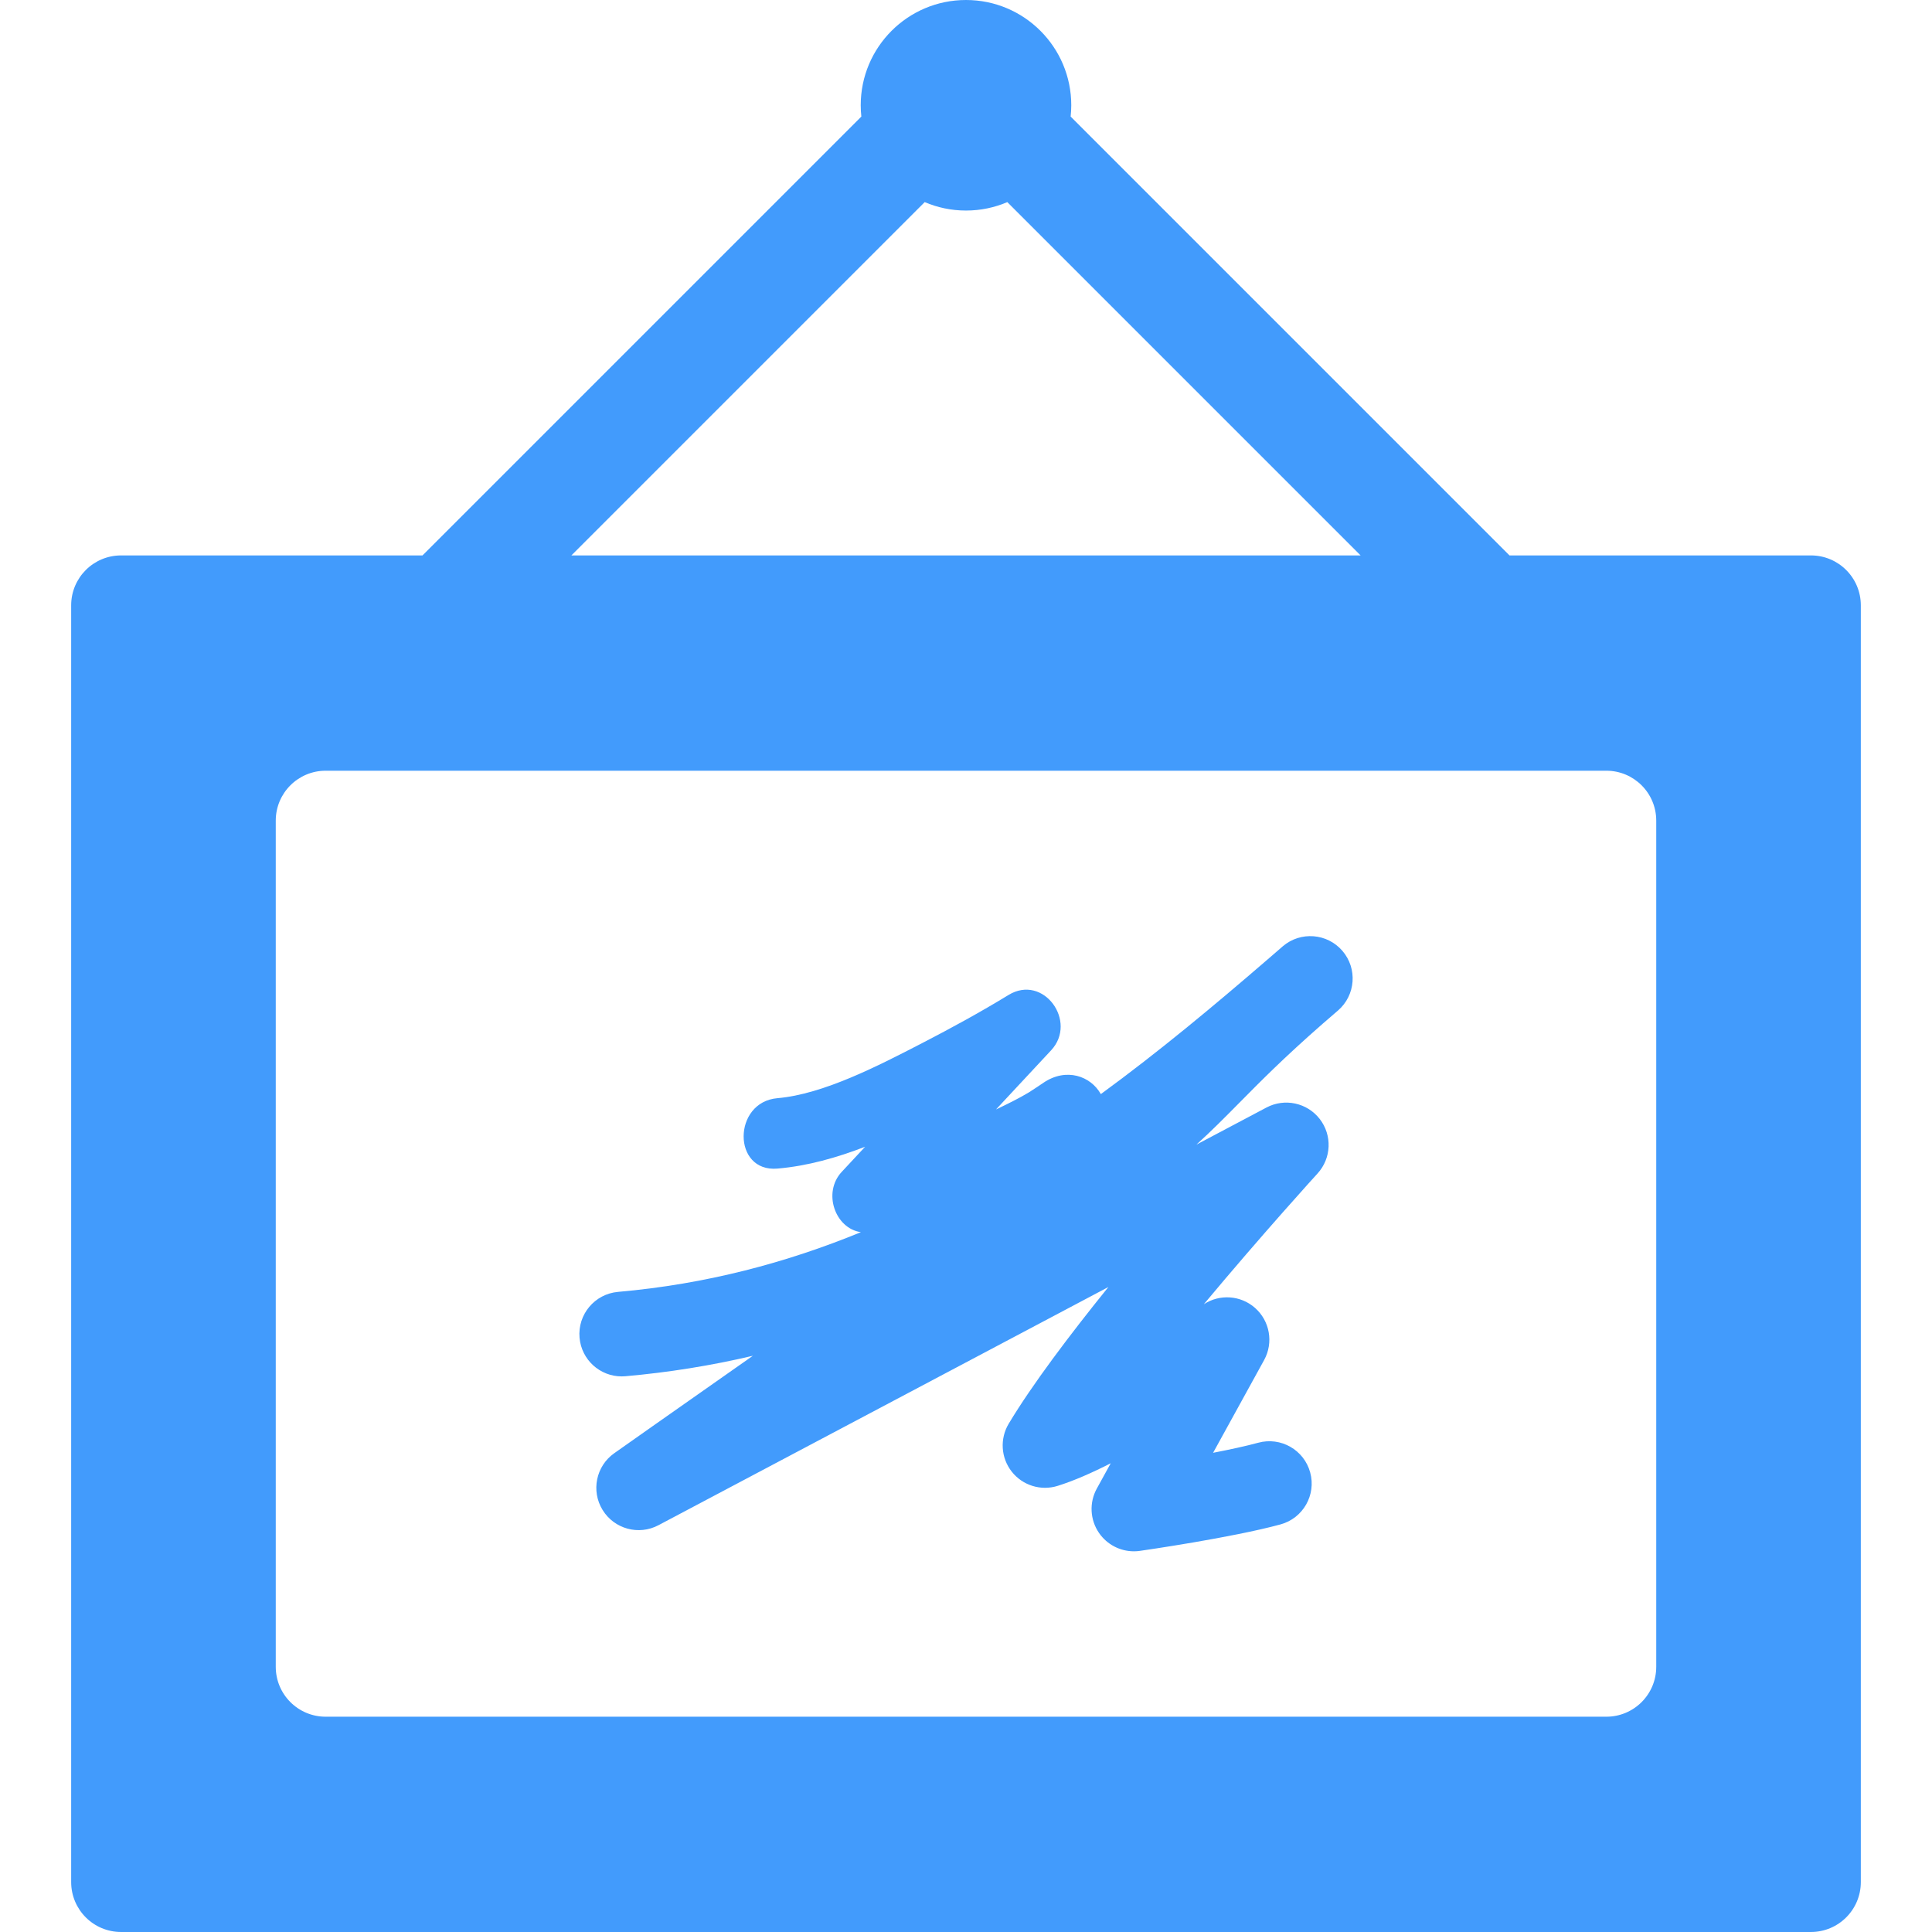
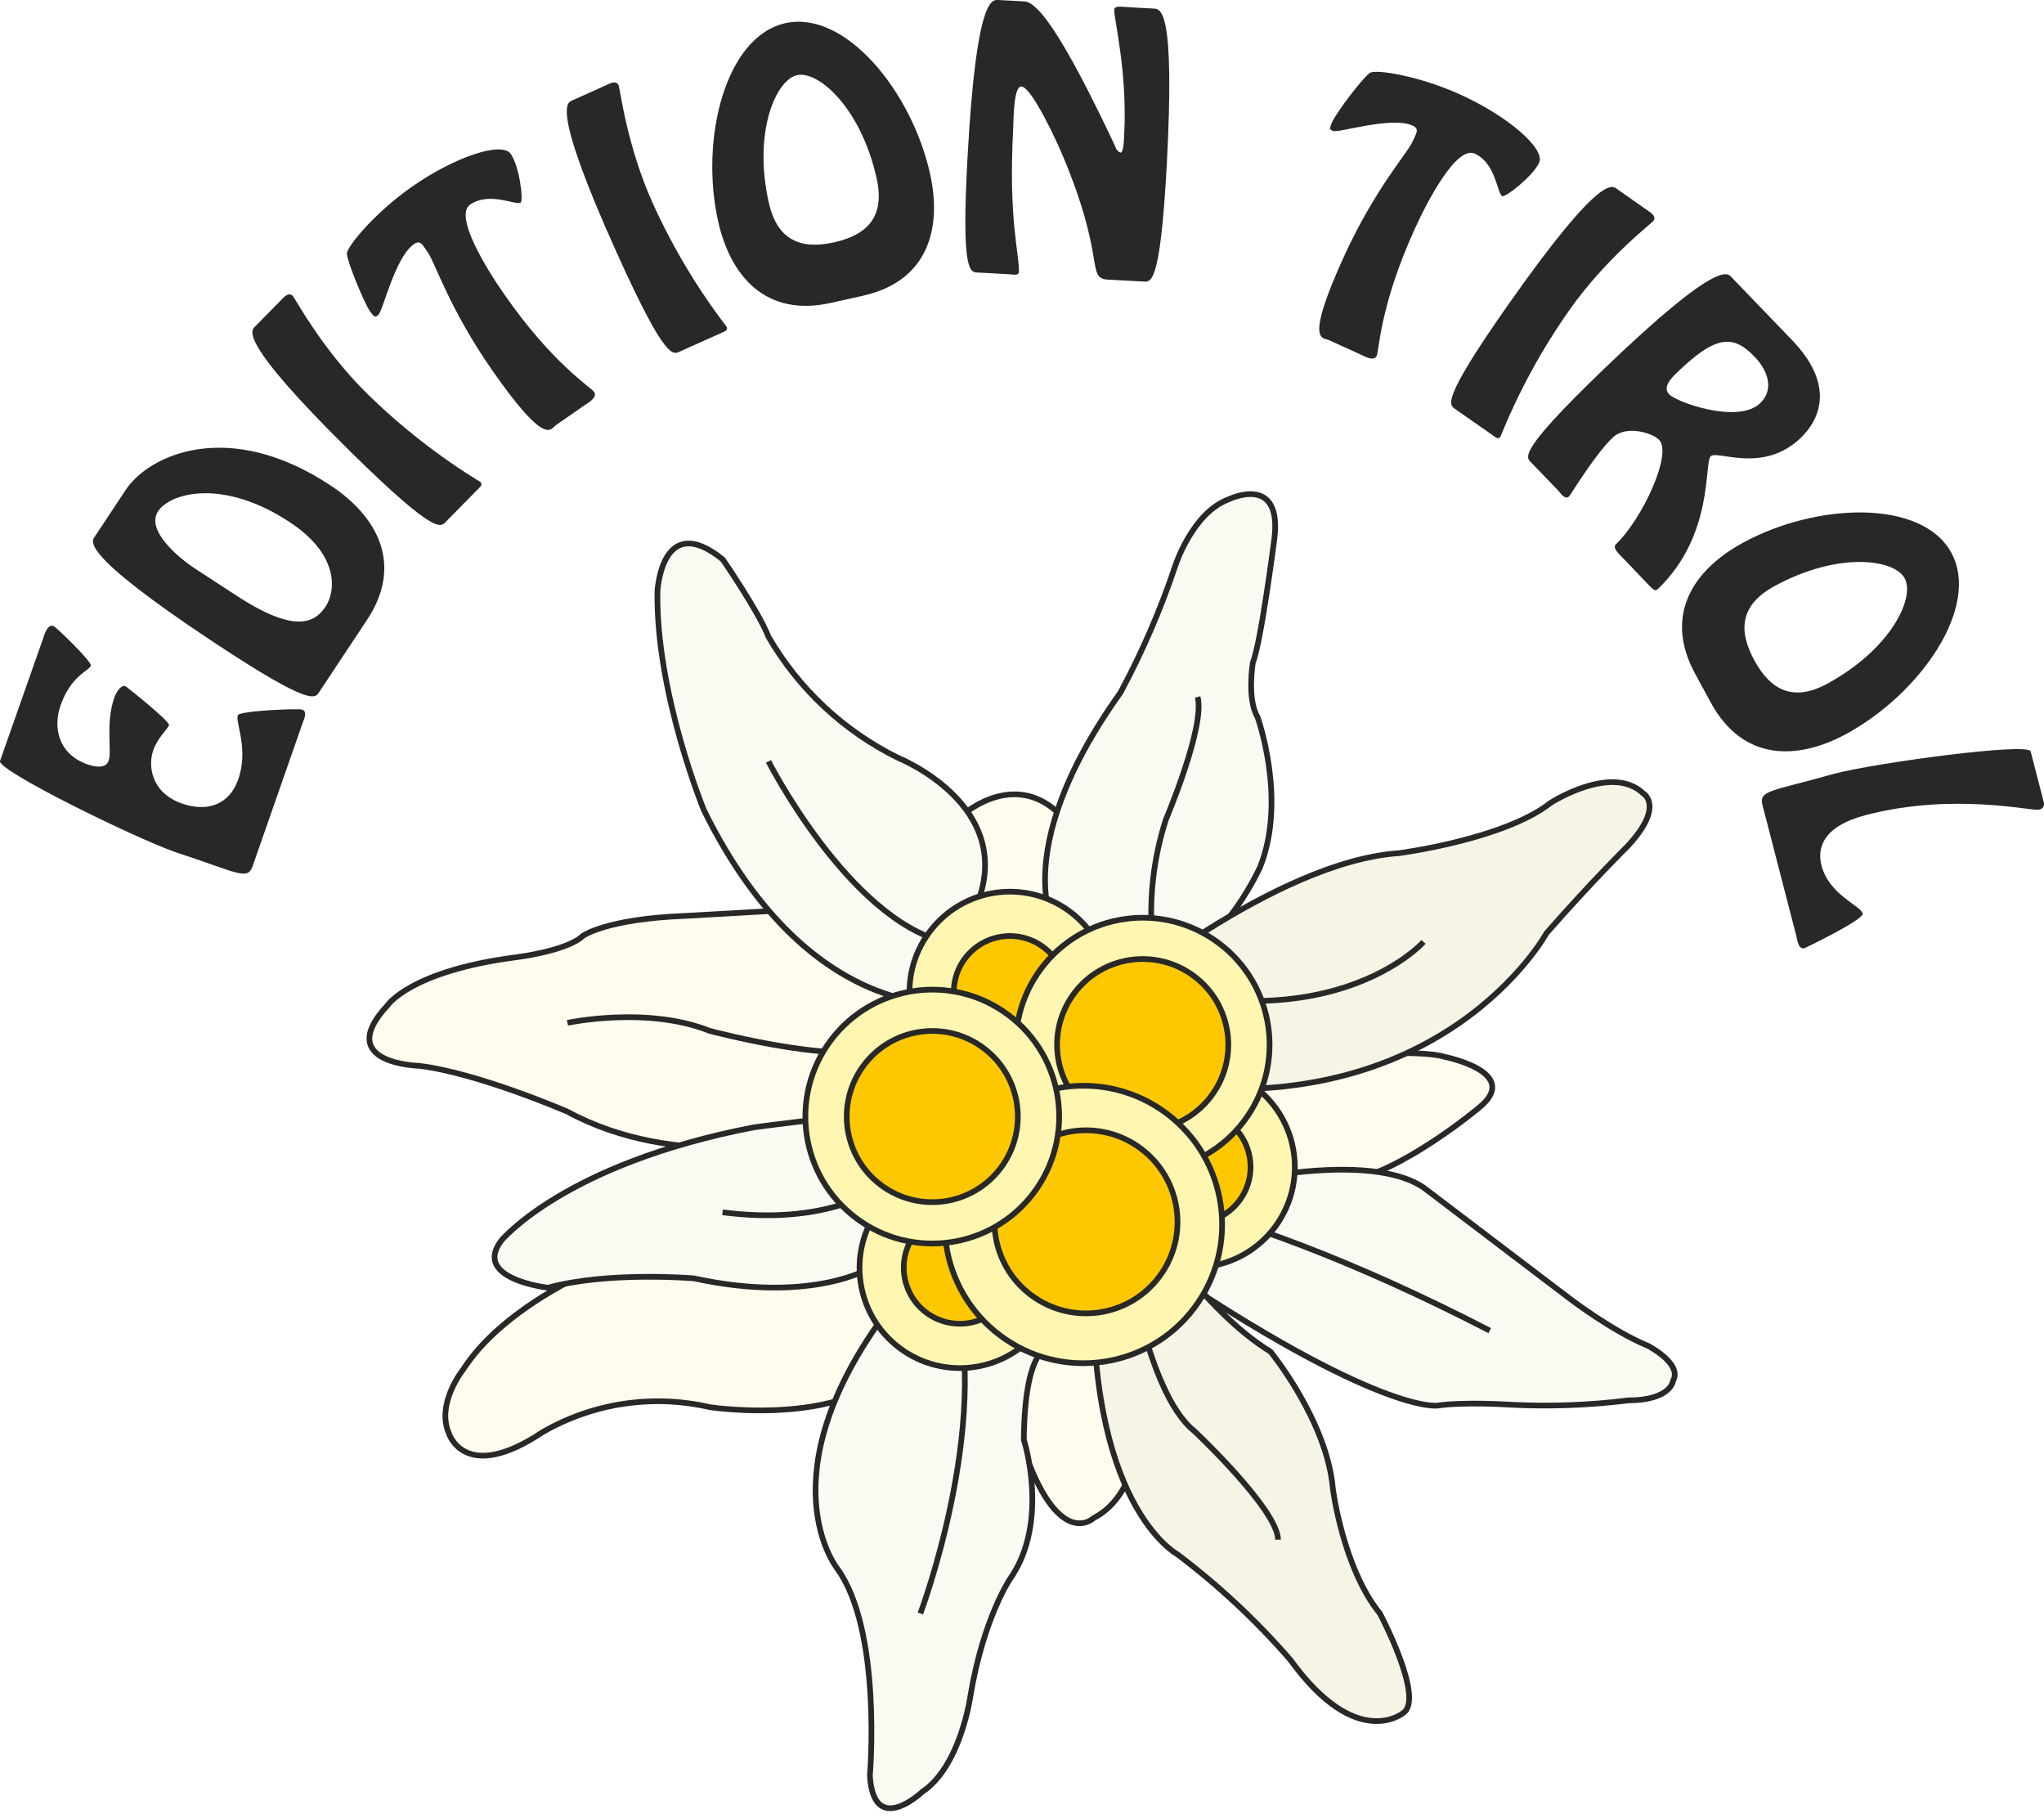
- <svg xmlns="http://www.w3.org/2000/svg" version="1.1" id="Capa_1" x="0px" y="0px" width="367.043px" height="367.043px" viewBox="0 0 367.043 367.043" style="enable-background:new 0 0 367.043 367.043;" xml:space="preserve">
-   <g>
-     <g>
-       <path d="M344.041,105.519h-57.267l-83.372-83.372c0.076-0.706,0.119-1.421,0.119-2.147c0-11.045-8.954-20-20-20s-20,8.955-20,20    c0,0.726,0.043,1.441,0.119,2.147l-83.372,83.372H23.001c-5.236,0-9.48,4.246-9.48,9.48v242.563c0,5.236,4.244,9.48,9.48,9.48    h321.04c5.236,0,9.48-4.244,9.48-9.48V115C353.521,109.765,349.277,105.519,344.041,105.519z M175.674,38.398    c2.41,1.029,5.061,1.602,7.847,1.602s5.438-0.572,7.848-1.602l67.12,67.121H108.554L175.674,38.398z M314.654,316.662    c0,5.236-4.244,9.48-9.479,9.48H61.869c-5.237,0-9.48-4.244-9.48-9.48v-160.76c0-5.236,4.244-9.48,9.48-9.48h243.306    c5.236,0,9.479,4.244,9.479,9.48V316.662L314.654,316.662z" fill="#429bfc" />
-       <path d="M243.716,179.767c-1.009,0.859-2.004,1.724-2.996,2.593c0,0.001-0.001,0.001-0.001,0.001    c-10.124,8.739-20.562,17.448-31.581,25.497c-1.918-3.426-6.56-5.084-10.88-2.172c-0.129,0.088-2.102,1.432-2.775,1.836    c-1.836,1.104-3.766,2.056-5.691,2.987c-0.187,0.091-0.377,0.175-0.565,0.263c3.487-3.744,6.978-7.488,10.466-11.234    c5.084-5.456-1.447-14.574-8.105-10.504c-5.34,3.265-10.849,6.271-16.41,9.145c-8.272,4.27-18.732,9.704-27.478,10.454    c-8.527,0.729-8.599,14.112,0,13.376c5.713-0.49,11.268-2.07,16.659-4.15c-1.48,1.59-2.963,3.181-4.445,4.771    c-3.688,3.959-1.234,10.771,3.639,11.459c-14.147,5.81-29.403,9.874-46.143,11.345c-4.423,0.387-7.695,4.291-7.307,8.715    c0.367,4.186,3.879,7.34,8.002,7.34c0.235,0,0.474-0.012,0.714-0.031c8.195-0.721,16.25-2.014,24.21-3.885    c-14.797,10.369-26.087,18.336-26.335,18.512c-3.466,2.445-4.435,7.164-2.215,10.777c2.22,3.617,6.867,4.885,10.615,2.9    l85.481-45.254c-7.37,9.123-14.497,18.564-18.94,25.967c-1.715,2.862-1.486,6.488,0.578,9.111    c2.062,2.623,5.531,3.697,8.718,2.702c3.101-0.97,6.559-2.495,10.087-4.296l-2.645,4.808c-1.469,2.67-1.302,5.94,0.432,8.449    c1.515,2.19,3.998,3.469,6.613,3.469c0.377,0,0.758-0.026,1.139-0.081c0.71-0.102,17.49-2.513,26.712-5.027    c4.285-1.168,6.812-5.59,5.642-9.875c-1.167-4.285-5.588-6.812-9.874-5.643c-2.379,0.648-5.43,1.305-8.571,1.911l9.693-17.618    c1.821-3.314,1.09-7.447-1.757-9.934c-2.728-2.383-6.694-2.637-9.696-0.672c11.101-13.312,21.417-24.637,21.604-24.84    c2.636-2.889,2.814-7.254,0.42-10.347c-2.396-3.092-6.666-4.012-10.121-2.185l-13.314,7.049c2.922-2.648,5.412-5.172,8.124-7.914    c3.979-4.029,8.487-8.594,15.852-15.038c0.984-0.849,1.962-1.696,2.932-2.536c3.346-2.898,3.72-7.959,0.833-11.318    C252.145,177.289,247.087,176.896,243.716,179.767z" fill="#429bfc" />
-     </g>
-   </g>
-   <g>
- </g>
-   <g>
- </g>
-   <g>
- </g>
-   <g>
- </g>
-   <g>
- </g>
-   <g>
- </g>
-   <g>
- </g>
-   <g>
- </g>
-   <g>
- </g>
-   <g>
- </g>
-   <g>
- </g>
-   <g>
- </g>
-   <g>
- </g>
-   <g>
- </g>
-   <g>
- </g>
+ <svg xmlns="http://www.w3.org/2000/svg" viewBox="0 0 360 320">
+   <defs>
+     <style>.a{fill:#fffced;}.a,.b,.c,.d,.e,.f{stroke:#282828;}.b{fill:#faf9f2;}.c{fill:#f6f4e5;}.d{fill:none;}.e{fill:#fff6b1;}.f{fill:#fdc800;}.g{fill:#282828;}</style>
+   </defs>
+   <path class="a" d="M166.36,236.74l14.33,19.49c6.09,16.73,11.94,11.06,11.94,11.06,7.19-3.68,7.86-13.8,7.86-13.8l4.24-25.26,14.94-19.94c10.81,1.43,17.38-.32,17.38-0.32,9.54-1.3,23.39-12.88,23.39-12.88,7.81-6.28-6-9-6-9-5.24-1.74-32.49.36-32.49,0.36V175.26l-34.17-30.64c-8.26-9.88-18-1.3-18-1.3l-27.92,16.75-21.21,1.2c-14,.54-18,3.53-18,3.53-2.88,2.72-12,3.79-12,3.79C72.29,171,68.27,177,68.27,177c-9.65,10.34,5.55,10.67,5.55,10.67,10.37,1.25,26.12,8.07,26.12,8.07C119.21,206.22,142,200.6,142,200.6s48.26-21.52,4.19,14.54L121.79,217s-29.64,7.81-40.2,24.12c0,0-4.83,6-2.53,11.26,0,0,2.76,9,16.54-.23A40.61,40.61,0,0,1,125,247.77s28.49,4.37,35.61-11h5.74Z" />
+   <path class="b" d="M153.62,223.09s-10.31,6.6-31.41,2c0,0-15.12-1.27-25.69,1.65,0,0-13.33-1.49-8.27-8.25,0,0,11-13.55,44.57-20,0,0,13.21-1.77,14.36-1.54l22.58-20.33s-26.52,5.12-45.8-34c0,0-8.44-20.54-8.17-38.46,0,0,.71-14.39,11.51-5.65,0,0,6.33,9.19,8.05,13.62a54,54,0,0,0,22.82,21.31s20.91,8.34,13.88,25.86l3.62,9.16,10.5-4.05s-9.31-13.77,11.17-42.46A142.54,142.54,0,0,0,207,99.61s3-9.31,9.36-11.67c0,0,9.59-4.73,8.07,7.07,0,0-2.35,18.23-3.77,21.63,0,0-1.07,6.41.82,9.61,0,0,5.23,14.46.46,26.41,0,0-5.83,13-14.95,16.84l2.82,12,1.14,28.19s28.82-8,39.79-.58l25.86,19.64s7.44,5.68,13.63,8.21c0,0,6.13,3.13,4.44,6.16,0,0-.33,3.44-7.9,3.46a118.14,118.14,0,0,1-20.68.76s-8.19-.54-12.93.16c0,0-10.3,1.6-49.36-24.87L185,237.28s-4.5-.8-4.68,16.22c0,0,4.67,14.46-2.47,24.58,0,0-4.64,6.9-6.92,20.46,0,0-1.69,12.45-8.53,17,0,0-8.52,8.05-9.19-2.88,0,0,2.19-25.58-5.78-36.51,0,0-12.94-16.26,9-45.51l4.68-4.76-3.21-4.78Z" />
+   <path class="c" d="M195.54,176s28.95-24.31,50.89-25.78c0,0,18.48-2.41,26.64-8.83,0,0,10.79-7,16.37-1.67,0,0,3.82,2.22-2.84,9.34,0,0-6.26,6.16-14.22,15.25,0,0-18.52,33.87-69.39,26.39l-2.5,22.14s11.3,17.88,23.27,25.15c0,0,10,12.21,11,24.21,0,0,1.78,13.9,8.28,21.91,0,0,7.86,14.82,4.16,17.47,0,0-8.17,6.93-19.92-9.3a130.2,130.2,0,0,0-19.9-18.59s-16.38-8.7-14.68-51Z" />
+   <path class="d" d="M135.35,134.07s14.06,27.6,31,31.79H203a53.57,53.57,0,0,1,2.36-21.6s6.95-16.34,5.57-21.54" />
+   <path class="d" d="M250.72,165.85s-17.17,19.43-58,5.19l-6.53,37.26s26.53,0.33,76.19,26" />
+   <path class="d" d="M99.94,180.1s14-3,25.07,1.42c0,0,26.39,7,31,1.92l14,8.42s-7.83,26.13-42.75,21.6" />
+   <path class="d" d="M162.1,284.1s12.55-33.3,5.89-56.32l29.93-10.27S201.54,245,210.37,252c0,0,14.66,13.76,14.73,19.11" />
+   <circle class="e" cx="210.37" cy="205.47" r="17.68" transform="translate(-80.21 250.61) rotate(-53.15)" />
+   <circle class="f" cx="210.37" cy="205.47" r="9.88" transform="translate(-80.21 250.6) rotate(-53.15)" />
+   <circle class="e" cx="169.06" cy="223.2" r="17.67" transform="translate(-110.94 224.65) rotate(-53.15)" />
+   <circle class="f" cx="169.06" cy="223.2" r="9.88" transform="translate(-110.94 224.63) rotate(-53.15)" />
+   <circle class="e" cx="177.86" cy="174.68" r="17.68" transform="translate(-68.58 212.25) rotate(-53.15)" />
+   <circle class="f" cx="177.86" cy="174.68" r="9.88" transform="translate(-68.58 212.26) rotate(-53.15)" />
+   <circle class="e" cx="201.25" cy="183.93" r="22.35" transform="translate(-66.62 234.68) rotate(-53.15)" />
+   <circle class="f" cx="201.25" cy="183.93" r="15.08" transform="translate(-66.62 234.68) rotate(-53.15)" />
+   <circle class="e" cx="190.82" cy="215.62" r="24.43" transform="translate(-96.16 239.04) rotate(-53.16)" />
+   <circle class="f" cx="191.26" cy="215.03" r="16.12" transform="matrix(0.6, -0.8, 0.8, 0.6, -95.51, 239.13)" />
+   <circle class="e" cx="164.2" cy="196.59" r="22.35" transform="translate(-91.59 210.1) rotate(-53.15)" />
+   <circle class="f" cx="164.2" cy="196.59" r="15.07" transform="translate(-91.59 210.1) rotate(-53.15)" />
+   <path class="g" d="M44.57,152.29c-0.91,2.93-2.51,1.39-13.67-2.24C23.59,147.48-.54,135.63,0,134l7.56-21.49c0.23-.65.76-2.67,1.85-2.29,0.44,0.15,6.85,6.33,6.59,7-0.32.93-3.46,1.66-5.34,7-1.32,3.76-.49,8.53,4.75,10.37,1.15,0.4,3.19.88,3.72-.65,0.62-1.75-.59-6.52,1-11.1,0.23-.65,1.08-2.37,2-2,0.05,0,7.87,6.2,7.64,6.85s-2,2.23-2.76,4.36c-1,2.78-.38,7.52,5,9.42,4.36,1.54,8.33.35,9.94-4.22,1.9-5.4-.53-10-0.07-11.3,0.29-.82,10.79-1.23,11.33-1,1,0.36.34,1.65,0.11,2.3Z" />
+   <path class="g" d="M56.34,121.67c-0.8,1.21-.84,3.26-18.9-8.72C13.65,97.18,16.18,95.25,16.72,94.44l5.43-8.19c4.05-6.12,18.06-12.71,36.12-.74,8.33,5.52,12.79,14,6.34,23.69Zm-15-17c10.84,7.18,14.2,4.83,16,2.14S59.79,97.75,51.12,92c-11.9-7.89-21.18-5.17-23.26-2-2.24,3.37,3.53,8.17,6.57,10.17Z" />
+   <path class="g" d="M78.65,91.75c-1,1-1.45,3-16.88-12.18C41.43,59.53,44.28,58.12,45,57.42L49.35,53c0.53-.53,1.42-1.69,2.2-0.91,0.41,0.4,5.13,9.36,13.08,17.19A111.47,111.47,0,0,0,84.57,84.84c0.41,0.41.21,0.69-.16,1.06l-0.81.82Z" />
+   <path class="g" d="M97.88,74.88c-0.91.63-1.67,4-11.25-9.77-7.37-10.58-10-18.77-11.19-20.52-1-1.42-1.35-2.44-2.53-1.61-3.37,2.34-5.5,11.93-6.3,12.49-0.43.3-.53,0.65-1.46-0.68s-3.84-8.24-4.05-10.06c-0.15-1.23,5.06-7.4,11.46-11.86,7.64-5.32,15.84-8,17.39-5.78s2.27,8.21,1.75,8.58c-0.8.56-5.49-2-8.9,0.36-2.89,2,2.94,11.41,6,15.77C97.26,64,104,68.13,104.62,69c0.73,1-1.15,2-1.76,2.42Z" />
+   <path class="g" d="M119.91,61.82c-1.32.59-2.45,2.3-11.35-17.46C96.83,18.33,100,18,100.89,17.64l5.69-2.56c0.68-.31,1.93-1.06,2.38-0.06,0.24,0.53,1.41,10.58,6,20.75a111.32,111.32,0,0,0,13,21.74c0.24,0.53-.05.72-0.53,0.94l-1.05.47Z" />
+   <path class="g" d="M146.31,53.34c-11.39,2.53-17.67-4.65-19.84-14.42-3.22-14.5,1.3-32.49,11.85-34.84s22.27,12,25.49,26.54c2.17,9.76-.47,18.93-11.86,21.46Zm8.09-21.92c-2.77-12.47-10.27-19-14-18.19s-7.79,10-5,22.43c1.47,6.6,5.59,8.35,11.56,7S155.87,38,154.4,31.42Z" />
+   <path class="g" d="M195.17,49.24c-4-.22-0.21-3.6-8.21-22.33-0.66-1.6-5.21-11.58-7.06-11.68-1.44-.08-1.38,6.23-1.45,7.39-0.89,16.28,1.15,22.29,1,25.24,0,0.75-1.13.46-1.65,0.43L172.43,48c-1.44-.08-3.23.92-2-20.72C172-1.24,174.9,0,175.87,0l4.56,0.25c2.2,0.12,6.33,5,16,25.54a1.6,1.6,0,0,0,.92,1.09c0.58,0,.6-2.45.65-3.26,0.59-10.79-1.83-20.53-1.76-21.86,0-.81,1.3-0.57,2.4-0.5l4.38,0.24c1.27,0.07,4-.82,2.47,27.69-1.19,21.64-2.86,20.45-4.3,20.37Z" />
+   <path class="g" d="M234,59.86c-1-.46-4.27.59,2.69-14.66,5.35-11.72,11.07-18.14,12-20.08,0.72-1.58,1.42-2.41.11-3-3.73-1.7-13.06,1.34-14,.94-0.47-.22-0.83-0.13-0.16-1.6,0.74-1.63,5.14-7.5,6.6-8.61,1-.76,8.95.59,16,3.82,8.47,3.86,15,9.56,13.83,12-1.05,2.31-5.91,6.13-6.49,5.87-0.89-.41-1.06-5.75-4.84-7.49-3.21-1.46-8.32,8.34-10.53,13.18-6.17,13.51-6.3,21.46-6.73,22.4-0.53,1.16-2.3,0-3-.28Z" />
+   <path class="g" d="M256.49,72.16c-1.18-.83-3.22-0.93,9.25-18.66C282.17,30.15,284,32.73,284.83,33.3l5.11,3.59c0.61,0.43,1.89,1.12,1.27,2-0.34.47-8.4,6.6-14.82,15.73a110.88,110.88,0,0,0-12.1,22.23c-0.34.48-.65,0.32-1.08,0l-0.95-.66Z" />
+   <path class="g" d="M315.63,59.89c7.45,7.74,5.08,13.79,1.54,17.2-6.66,6.41-14.71,2.12-15.88,3.25s0.59,13.86-9.24,23.32c-0.46.44-.7,0.35-1.55-0.52L286,98.42c-0.72-.75-2.09-1.92-1.42-2.56,4.71-4.52,10-16,7.63-18.41-1.2-1.25-5.84-2.65-8.17-.4-3.16,3-7.39,10.07-7.68,10.35-0.71.68-1.5-.56-1.9-1l-4.65-4.83c-1-1-3-1.53,12.63-16.55C303,45.25,304.34,48.14,305,48.85ZM310,71c2.63-2.52,1.22-5.9-.94-8.15-3.65-3.79-6.62-4.14-13.79,2.84-0.87.84-2.5,2.48-1.3,3.73C295.31,70.85,306.15,74.7,310,71Z" />
+   <path class="g" d="M298.57,118.66c-5.59-10.24-.43-18.27,8.35-23.06,13-7.12,31.59-7.76,36.76,1.73s-5.39,24.74-18.43,31.86c-8.78,4.79-18.32,4.8-23.92-5.45Zm23.31,1.7c11.21-6.12,15.44-15.14,13.58-18.54s-11.73-4.72-22.94,1.39c-5.94,3.24-6.47,7.68-3.54,13.06S315.95,123.6,321.88,120.36Z" />
+   <path class="g" d="M310.48,142c-0.88-2.94,1.31-2.55,12.6-5.77,7.5-1.94,34.15-5.54,34.57-3.92l2.3,8.9a1,1,0,0,1-.84,1.35c-1.24.32-14.94-3.06-30.39,0.93-7.72,2-8.7,5.83-7.91,8.91,1.33,5.15,6.89,7.06,7.26,8.45,0.27,1.06-10,6-10.24,6.11-1.12.29-1.29-1.52-1.46-2.19Z" />
</svg>
